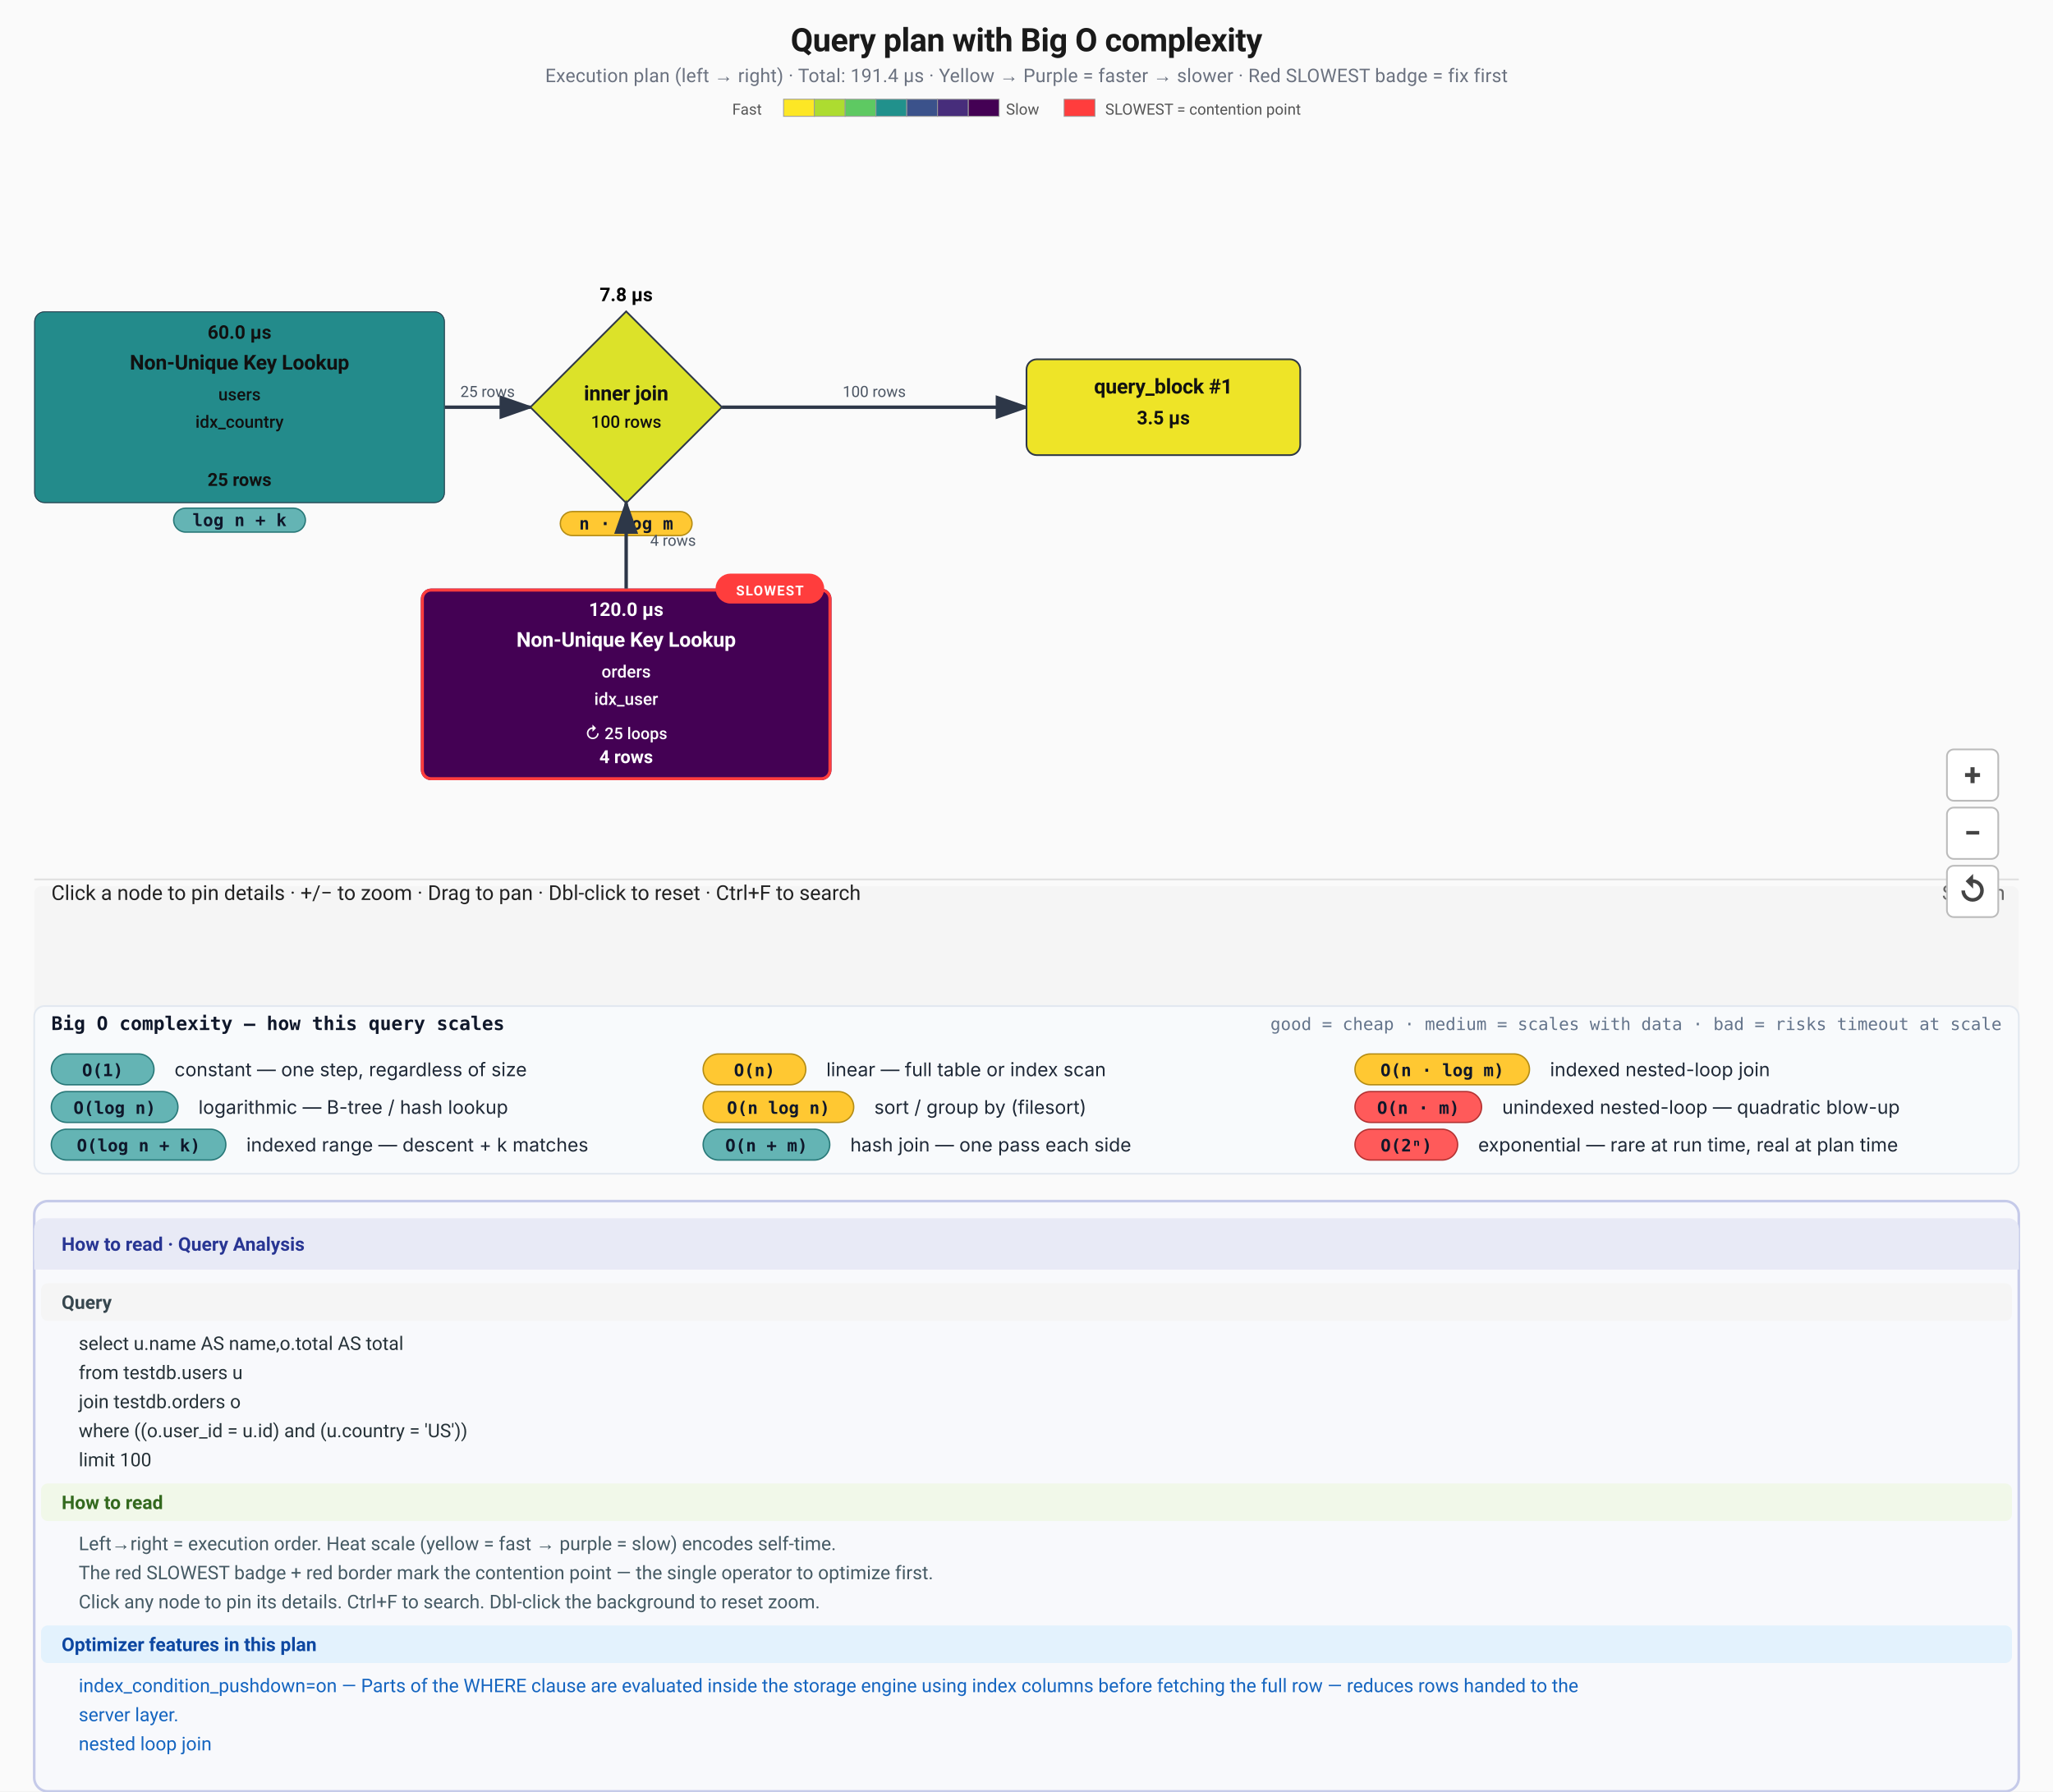
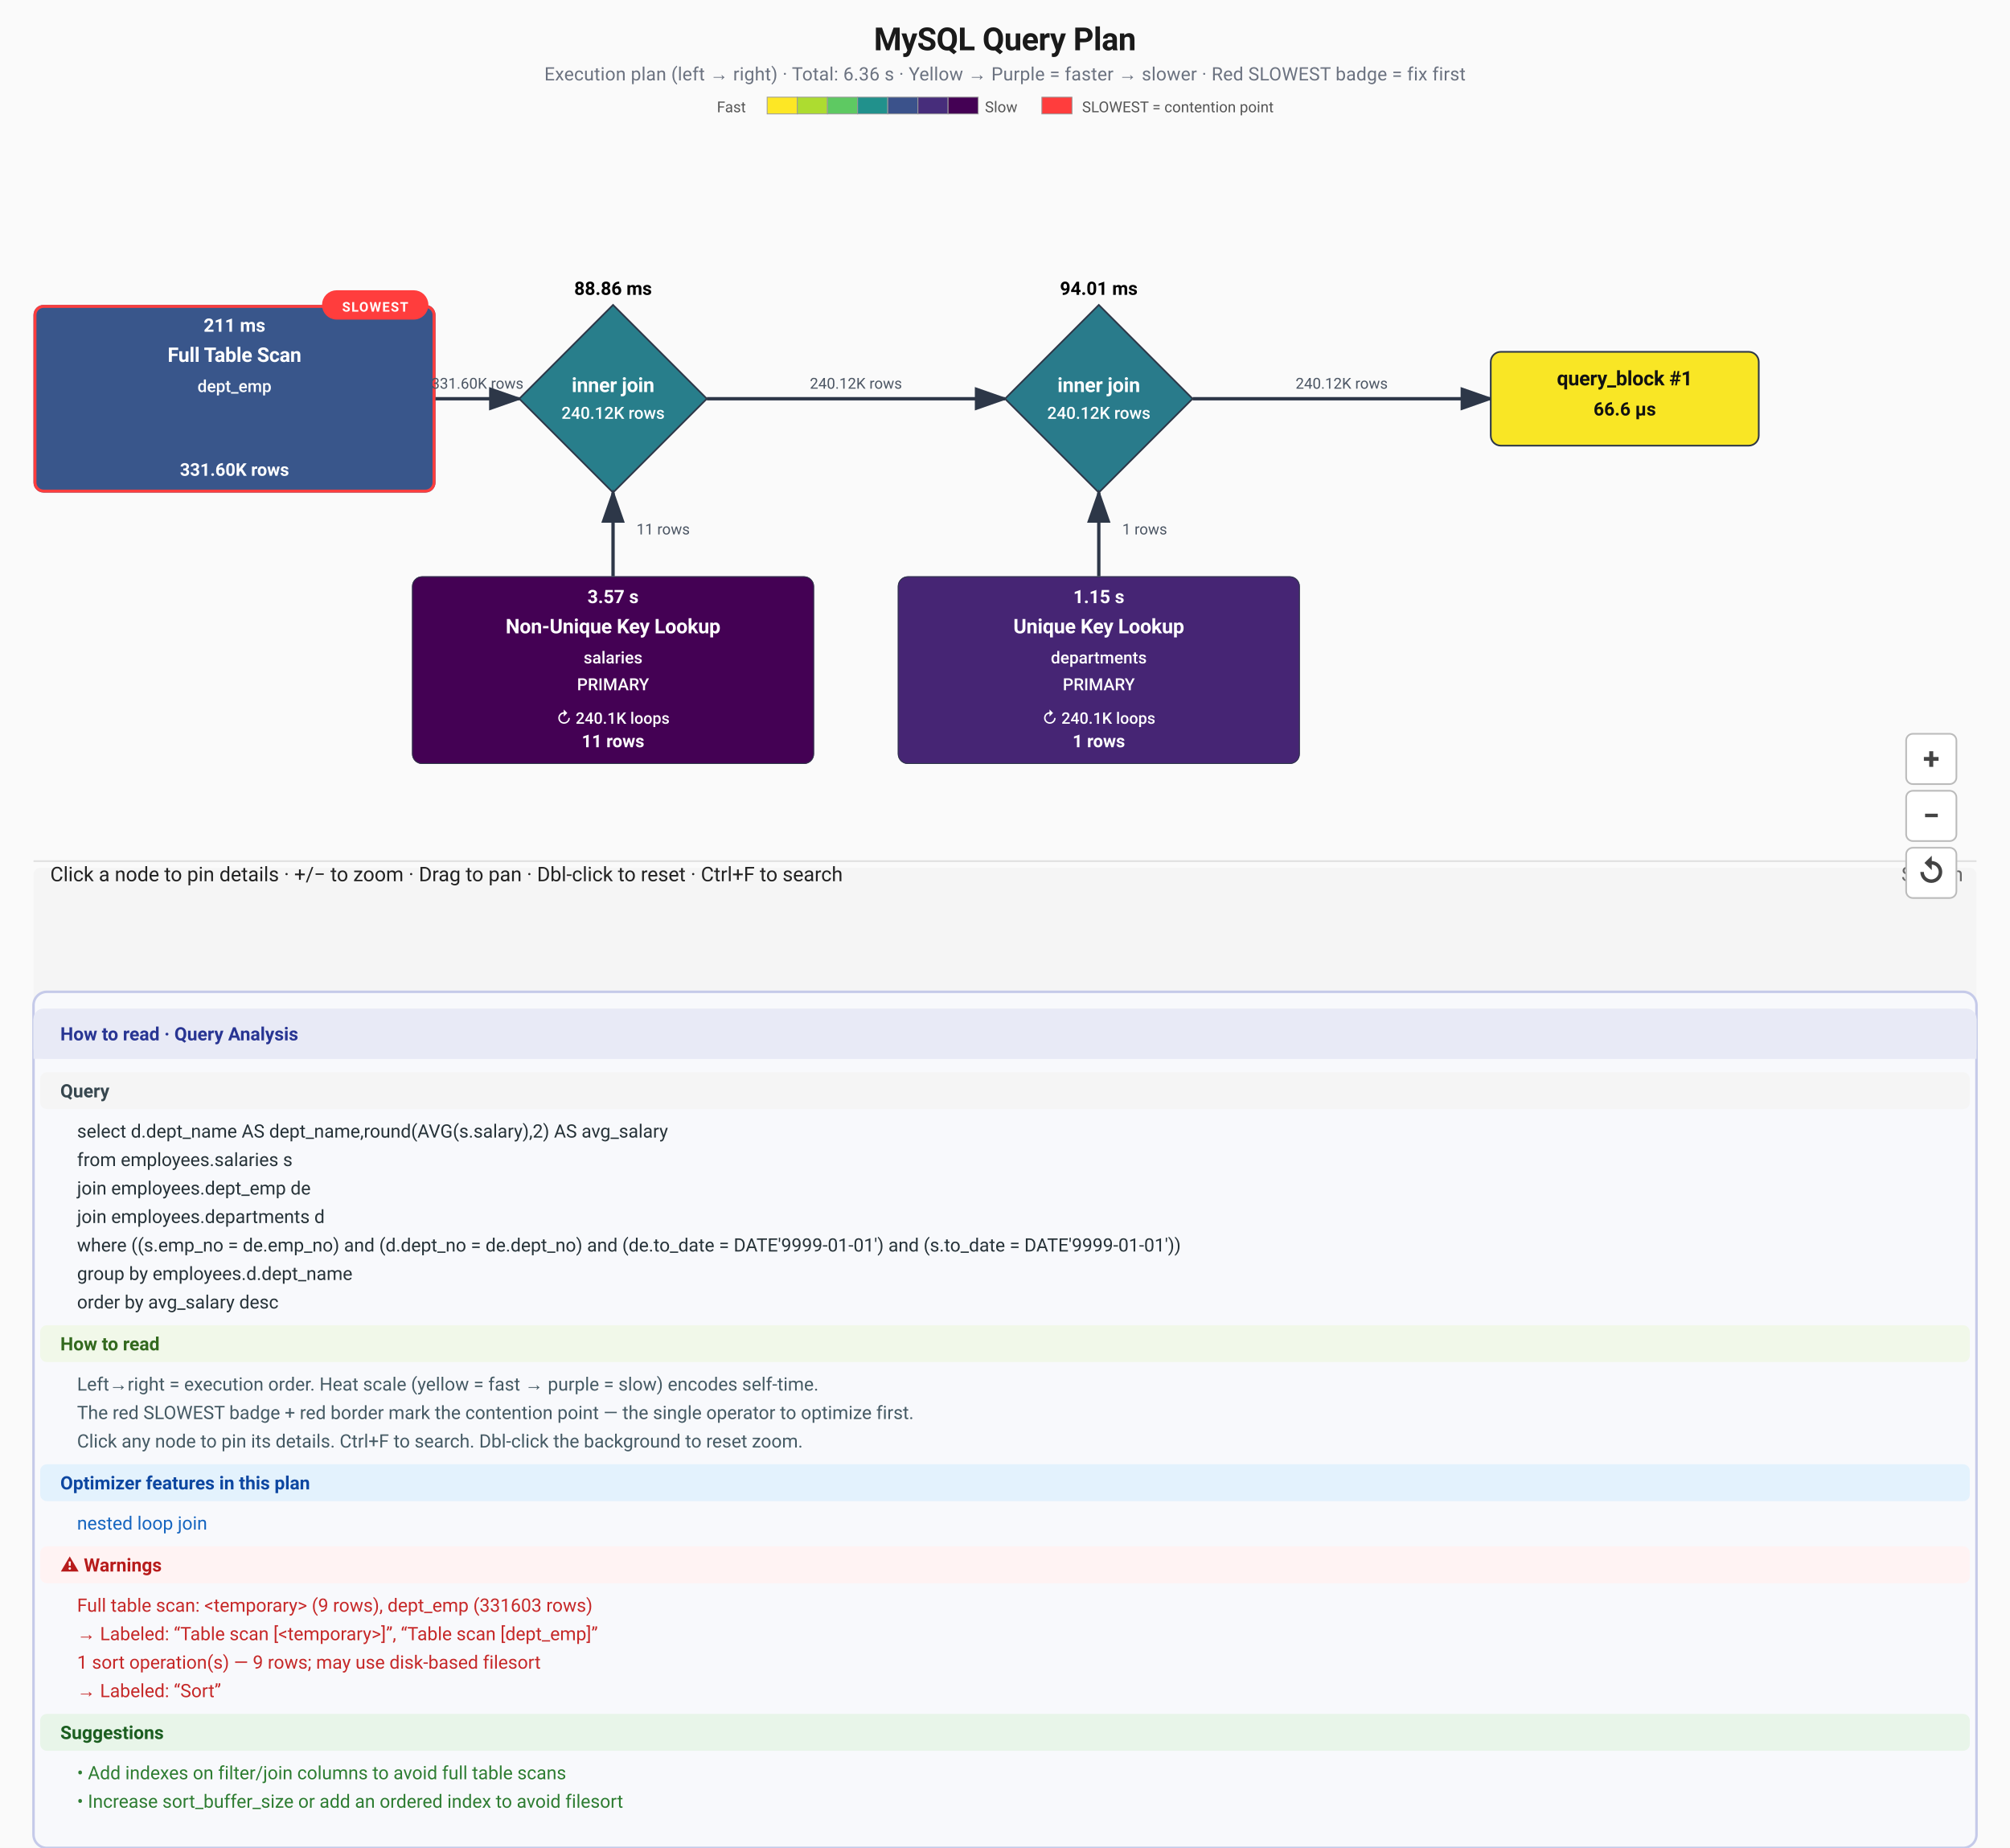
- <svg xmlns="http://www.w3.org/2000/svg" version="1.1" width="1200" height="1047" viewBox="0 0 1200 1047" style="max-width: 100%; height: auto;">
+ <svg xmlns="http://www.w3.org/2000/svg" version="1.1" width="1200" height="1103" viewBox="0 0 1200 1103" style="max-width: 100%; height: auto;">
  <defs>
    <marker id="arrowhead" markerWidth="10" markerHeight="7" refX="9" refY="3.5" orient="auto">
      <polygon points="0 0, 10 3.5, 0 7" fill="#2d3748" />
    </marker>
    <clipPath id="diagram-clip">
      <rect x="0" y="0" width="1200" height="584" />
    </clipPath>
  </defs>
  <style>
  text { font-family: -apple-system, BlinkMacSystemFont, "Segoe UI", Roboto, "Helvetica Neue", Arial, sans-serif; font-size: 11px; -webkit-font-smoothing: antialiased; }
  .title { font-size: 19px; font-weight: 650; letter-spacing: -0.2px; fill: #1a1a1a; }
  .subtitle { font-size: 11px; fill: #6b7280; letter-spacing: 0.1px; }
  .cost { font-size: 11px; font-weight: 600; }
  .node-label { font-weight: 700; font-size: 12px; letter-spacing: -0.1px; }
  .node-sublabel { font-size: 10px; font-weight: 500; }
  .row-count { font-size: 10.5px; font-weight: 600; }
  .arrow-label { font-size: 9px; fill: #4b5563; }
  .legend-label { font-size: 9px; fill: #555; }
  .diagram-node { cursor: pointer; }
  .diagram-node:hover rect, .diagram-node:hover polygon { stroke-width: 2.5; }
  .badge-covering { font-size: 8px; fill: #1b5e20; font-weight: bold; }
-   .complexity-chip { pointer-events: none; }
-   .complexity-chip-text { font-size: 10px; font-weight: 700; fill: #0f172a; letter-spacing: 0.1px; font-family: ui-monospace, SFMono-Regular, Menlo, Monaco, Consolas, monospace; }
  .loops-line { font-size: 9.5px; font-weight: 500; }
  .details-line { font-size: 12px; fill: #222; user-select: text; -webkit-user-select: text; cursor: text; }
  .details-line.dim { fill: #999; }
  #search { font-size: 12px; fill: #666; cursor: pointer; }
  #search:hover { fill: #000; }
  .diagram-node.dim { opacity: 0.25; }
  .diagram-node.hotspot rect, .diagram-node.hotspot polygon { stroke: #ff3d3d; stroke-width: 3.5; }
  .diagram-node.pinned rect, .diagram-node.pinned polygon { stroke: #e600e6 !important; stroke-width: 3; }
  .hotspot-badge rect { fill: #ff3d3d; }
  .hotspot-badge text { fill: #fff; font-size: 8px; font-weight: 700; letter-spacing: 0.6px; }
  .zoom-controls { cursor: pointer; }
  .zoom-btn rect { fill: #fff; stroke: #bbb; stroke-width: 1; rx: 4; }
  .zoom-btn:hover rect { fill: #f0f0f0; stroke: #888; }
  .zoom-btn text { font-size: 18px; font-weight: bold; fill: #444; user-select: none; pointer-events: none; }
  .zoom-btn:hover text { fill: #111; }
</style>
  <rect width="100%" height="100%" fill="#fafafa" />
-   <text x="600.0" y="30" text-anchor="middle" class="title">Query plan with Big O complexity</text>
-   <text x="600.0" y="48" text-anchor="middle" class="subtitle">Execution plan (left → right)  ·  Total: 191.4 µs  ·  Yellow → Purple = faster → slower  ·  Red SLOWEST badge = fix first</text>
+   <text x="600.0" y="30" text-anchor="middle" class="title">MySQL Query Plan</text>
+   <text x="600.0" y="48" text-anchor="middle" class="subtitle">Execution plan (left → right)  ·  Total: 6.36 s  ·  Yellow → Purple = faster → slower  ·  Red SLOWEST badge = fix first</text>
  <g id="diagram-legend">
    <text x="428.0" y="67" class="legend-label">Fast</text>
    <rect x="458.0" y="58" width="18" height="10" fill="#fde725" stroke="#999" stroke-width="0.5" />
    <rect x="476.0" y="58" width="18" height="10" fill="#addc30" stroke="#999" stroke-width="0.5" />
    <rect x="494.0" y="58" width="18" height="10" fill="#5ec962" stroke="#999" stroke-width="0.5" />
    <rect x="512.0" y="58" width="18" height="10" fill="#21918c" stroke="#999" stroke-width="0.5" />
    <rect x="530.0" y="58" width="18" height="10" fill="#3b528b" stroke="#999" stroke-width="0.5" />
    <rect x="548.0" y="58" width="18" height="10" fill="#472d7b" stroke="#999" stroke-width="0.5" />
    <rect x="566.0" y="58" width="18" height="10" fill="#440154" stroke="#999" stroke-width="0.5" />
    <text x="588.0" y="67" class="legend-label">Slow</text>
    <rect x="622.0" y="58" width="18" height="10" fill="#ff3d3d" stroke="#999" stroke-width="0.5" />
    <text x="646.0" y="67" class="legend-label">SLOWEST = contention point</text>
  </g>
  <line x1="20" y1="514" x2="1180" y2="514" stroke="#e0e0e0" stroke-width="1" />
  <rect x="20" y="518" width="1160" height="112" fill="#f5f5f5" rx="4" />
  <text id="search" x="1172" y="526" text-anchor="end">Search</text>
  <text id="details-l0" x="30" y="526" text-anchor="start" class="details-line">Click a node to pin details  ·  +/− to zoom  ·  Drag to pan  ·  Dbl-click to reset  ·  Ctrl+F to search</text>
  <text id="details-l1" x="30" y="542" text-anchor="start" class="details-line" />
  <text id="details-l2" x="30" y="558" text-anchor="start" class="details-line" />
  <text id="details-l3" x="30" y="574" text-anchor="start" class="details-line" />
  <text id="details-l4" x="30" y="590" text-anchor="start" class="details-line" />
  <text id="details-l5" x="30" y="606" text-anchor="start" class="details-line" />
  <g id="diagram-content" clip-path="url(#diagram-clip)">
-     <g class="diagram-node" data-info="Index lookup on u using idx_country (country='US'), with index conditi…  ·  Total: 60.0 µs  ·  Cost: 70.50  ·  Rows: 25  ·  Loops: 1  ·  Table: users  ·  Index: idx_country  ·  Est.rows: 600  ·  Covering: no  ·  Complexity: O(log n + k)  ·  Index lookup (ref): one B+tree descent then a sequential walk over k matching index entries. k = matching rows for th…" data-teach-index="1">
+     <g class="diagram-node hotspot" data-info="Table scan on de  ·  Total: 211 ms  ·  Cost: 33298.55  ·  Rows: 331.60K  ·  Loops: 1  ·  Table: dept_emp  ·  Est.rows: 331143  ·  ⚠ In Query Analysis: Full table scan: &lt;temporary&gt; (9 rows), dept_emp (331603 rows)" data-analysis-msg="Full table scan: &lt;temporary&gt; (9 rows), dept_emp (331603 rows)" data-teach-index="5">
      <defs>
        <clipPath id="clipbox-0">
          <rect x="20" y="182" width="240" height="112" rx="6" ry="6" />
        </clipPath>
      </defs>
      <g clip-path="url(#clipbox-0)">
-         <rect x="20" y="182" width="240" height="112" fill="#238b8b" stroke="#2d3748" stroke-width="1" rx="6" ry="6" />
-         <text x="140.0" y="198" text-anchor="middle" class="cost" fill="#111111">60.0 µs</text>
-         <text x="140.0" y="216" text-anchor="middle" class="node-label" fill="#111111">Non-Unique Key Lookup</text>
-         <text x="140.0" y="234" text-anchor="middle" class="node-sublabel" fill="#111111">users</text>
-         <text x="140.0" y="250" text-anchor="middle" class="node-sublabel" fill="#111111">idx_country</text>
-         <text x="140.0" y="284" text-anchor="middle" class="row-count" fill="#111111">25 rows</text>
+         <rect x="20" y="182" width="240" height="112" fill="#39568b" stroke="#2d3748" stroke-width="1" rx="6" ry="6" />
+         <text x="140.0" y="198" text-anchor="middle" class="cost" fill="#ffffff">211 ms</text>
+         <text x="140.0" y="216" text-anchor="middle" class="node-label" fill="#ffffff">Full Table Scan</text>
+         <text x="140.0" y="234" text-anchor="middle" class="node-sublabel" fill="#ffffff">dept_emp</text>
+         <text x="140.0" y="284" text-anchor="middle" class="row-count" fill="#ffffff">331.60K rows</text>
      </g>
-       <g class="complexity-chip" data-big-o="O(log n + k)">
-         <rect x="101.5" y="297.0" width="77" height="14" rx="7" ry="7" fill="rgb(100,180,180)" stroke="rgb(40,120,120)" stroke-width="0.8" />
-         <text x="140.0" y="307.5" text-anchor="middle" class="complexity-chip-text">log n + k</text>
+       <g class="hotspot-badge">
+         <rect x="194" y="175.0" width="60" height="14" rx="7" ry="7" />
+         <text x="224.0" y="186.0" text-anchor="middle">SLOWEST</text>
      </g>
    </g>
    <line x1="260" y1="238.0" x2="310" y2="238.0" stroke="#2d3748" stroke-width="2" marker-end="url(#arrowhead)" />
-     <text x="285.0" y="232.0" text-anchor="middle" class="arrow-label">25 rows</text>
-     <g class="diagram-node" data-info="Nested loop inner join  ·  Total: 187.9 µs  ·  Self: 7.8 µs  ·  Cost: 898.88  ·  Rows: 100  ·  Loops: 1  ·  Est.rows: 2367  ·  Complexity: O(n · log m)  ·  Indexed nested loop: each outer row probes the inner table via an index descent." data-teach-index="0">
-       <text x="366" y="176.0" text-anchor="middle" class="cost">7.8 µs</text>
-       <polygon points="366,182.0 422,238.0 366,294.0 310,238.0" fill="#dce229" stroke="#2d3748" stroke-width="1" />
-       <text x="366" y="234.0" text-anchor="middle" class="node-label" fill="#111111">inner join</text>
-       <text x="366" y="250.0" text-anchor="middle" class="node-sublabel" fill="#111111">100 rows</text>
-       <g class="complexity-chip" data-big-o="O(n · log m)">
-         <rect x="327.5" y="299.0" width="77" height="14" rx="7" ry="7" fill="rgb(255,200,50)" stroke="rgb(180,140,20)" stroke-width="0.8" />
-         <text x="366.0" y="309.5" text-anchor="middle" class="complexity-chip-text">n · log m</text>
-       </g>
+     <text x="285.0" y="232.0" text-anchor="middle" class="arrow-label">331.60K rows</text>
+     <g class="diagram-node" data-info="Nested loop inner join  ·  Total: 4.38 s  ·  Self: 88.86 ms  ·  Cost: 49571.30  ·  Rows: 240.12K  ·  Loops: 1  ·  Est.rows: 3311" data-teach-index="3">
+       <text x="366" y="176.0" text-anchor="middle" class="cost">88.86 ms</text>
+       <polygon points="366,182.0 422,238.0 366,294.0 310,238.0" fill="#287e8b" stroke="#2d3748" stroke-width="1" />
+       <text x="366" y="234.0" text-anchor="middle" class="node-label" fill="#ffffff">inner join</text>
+       <text x="366" y="250.0" text-anchor="middle" class="node-sublabel" fill="#ffffff">240.12K rows</text>
    </g>
-     <g class="diagram-node hotspot" data-info="Ran 25 times (e.g. inner side of nested loop).  ·  —  ·  Index lookup on o using idx_user (user_id=u.id)  ·  Total: 120.0 µs  ·  Cost: 0.99  ·  Rows: 4  ·  Loops: 25  ·  Table: orders  ·  Index: idx_user  ·  Est.rows: 4  ·  Covering: no  ·  Complexity: O(log n + k)  ·  Index lookup (ref): one B+tree descent then a sequential walk over k matching index entries. k = matching rows for th…" data-teach-index="2">
+     <g class="diagram-node" data-info="Ran 240.1K times (e.g. inner side of nested loop).  ·  —  ·  Index lookup on s using PRIMARY (emp_no=de.emp_no)  ·  Total: 3.57 s  ·  Cost: 0.39  ·  Rows: 11  ·  Loops: 240124  ·  Table: salaries  ·  Index: PRIMARY  ·  Est.rows: 1  ·  Covering: no" data-teach-index="7">
      <defs>
        <clipPath id="clipbox-1">
          <rect x="246.0" y="344" width="240" height="112" rx="6" ry="6" />
        </clipPath>
      </defs>
      <g clip-path="url(#clipbox-1)">
        <rect x="246.0" y="344" width="240" height="112" fill="#440154" stroke="#2d3748" stroke-width="1" rx="6" ry="6" />
-         <text x="366.0" y="360" text-anchor="middle" class="cost" fill="#ffffff">120.0 µs</text>
+         <text x="366.0" y="360" text-anchor="middle" class="cost" fill="#ffffff">3.57 s</text>
        <text x="366.0" y="378" text-anchor="middle" class="node-label" fill="#ffffff">Non-Unique Key Lookup</text>
-         <text x="366.0" y="396" text-anchor="middle" class="node-sublabel" fill="#ffffff">orders</text>
-         <text x="366.0" y="412" text-anchor="middle" class="node-sublabel" fill="#ffffff">idx_user</text>
-         <text x="366.0" y="432" text-anchor="middle" class="loops-line" fill="#ffffff">↻ 25 loops</text>
-         <text x="366.0" y="446" text-anchor="middle" class="row-count" fill="#ffffff">4 rows</text>
-       </g>
-       <g class="hotspot-badge">
-         <rect x="420.0" y="337.0" width="60" height="14" rx="7" ry="7" />
-         <text x="450.0" y="348.0" text-anchor="middle">SLOWEST</text>
+         <text x="366.0" y="396" text-anchor="middle" class="node-sublabel" fill="#ffffff">salaries</text>
+         <text x="366.0" y="412" text-anchor="middle" class="node-sublabel" fill="#ffffff">PRIMARY</text>
+         <text x="366.0" y="432" text-anchor="middle" class="loops-line" fill="#ffffff">↻ 240.1K loops</text>
+         <text x="366.0" y="446" text-anchor="middle" class="row-count" fill="#ffffff">11 rows</text>
      </g>
    </g>
    <line x1="366" y1="344" x2="366" y2="294.0" stroke="#2d3748" stroke-width="2" marker-end="url(#arrowhead)" />
-     <text x="380" y="319.0" text-anchor="start" class="arrow-label">4 rows</text>
+     <text x="380" y="319.0" text-anchor="start" class="arrow-label">11 rows</text>
    <line x1="422" y1="238.0" x2="600" y2="238.0" stroke="#2d3748" stroke-width="2" marker-end="url(#arrowhead)" />
-     <text x="511.0" y="232.0" text-anchor="middle" class="arrow-label">100 rows</text>
-     <g class="diagram-node" data-info="Total: 191.4 µs | Cost: 898.88">
-       <rect x="600" y="210.0" width="160" height="56" fill="#eee427" stroke="#2d3748" stroke-width="1" rx="6" />
-       <text x="680.0" y="230.0" text-anchor="middle" class="node-label" fill="#111111">query_block #1</text>
-       <text x="680.0" y="248.0" text-anchor="middle" class="cost" fill="#111111">3.5 µs</text>
+     <text x="511.0" y="232.0" text-anchor="middle" class="arrow-label">240.12K rows</text>
+     <g class="diagram-node" data-info="Nested loop inner join  ·  Total: 5.62 s  ·  Self: 94.01 ms  ·  Cost: 53213.88  ·  Rows: 240.12K  ·  Loops: 1  ·  Est.rows: 3311" data-teach-index="3">
+       <text x="656" y="176.0" text-anchor="middle" class="cost">94.01 ms</text>
+       <polygon points="656,182.0 712,238.0 656,294.0 600,238.0" fill="#297b8b" stroke="#2d3748" stroke-width="1" />
+       <text x="656" y="234.0" text-anchor="middle" class="node-label" fill="#ffffff">inner join</text>
+       <text x="656" y="250.0" text-anchor="middle" class="node-sublabel" fill="#ffffff">240.12K rows</text>
+     </g>
+     <g class="diagram-node" data-info="Ran 240.1K times (e.g. inner side of nested loop).  ·  —  ·  Single-row index lookup on d using PRIMARY (dept_no=de.dept_no)  ·  Total: 1.15 s  ·  Cost: 1.00  ·  Rows: 1  ·  Loops: 240124  ·  Table: departments  ·  Index: PRIMARY  ·  Est.rows: 1  ·  Covering: no" data-teach-index="8">
+       <defs>
+         <clipPath id="clipbox-2">
+           <rect x="536.0" y="344" width="240" height="112" rx="6" ry="6" />
+         </clipPath>
+       </defs>
+       <g clip-path="url(#clipbox-2)">
+         <rect x="536.0" y="344" width="240" height="112" fill="#462574" stroke="#2d3748" stroke-width="1" rx="6" ry="6" />
+         <text x="656.0" y="360" text-anchor="middle" class="cost" fill="#ffffff">1.15 s</text>
+         <text x="656.0" y="378" text-anchor="middle" class="node-label" fill="#ffffff">Unique Key Lookup</text>
+         <text x="656.0" y="396" text-anchor="middle" class="node-sublabel" fill="#ffffff">departments</text>
+         <text x="656.0" y="412" text-anchor="middle" class="node-sublabel" fill="#ffffff">PRIMARY</text>
+         <text x="656.0" y="432" text-anchor="middle" class="loops-line" fill="#ffffff">↻ 240.1K loops</text>
+         <text x="656.0" y="446" text-anchor="middle" class="row-count" fill="#ffffff">1 rows</text>
+       </g>
+     </g>
+     <line x1="656" y1="344" x2="656" y2="294.0" stroke="#2d3748" stroke-width="2" marker-end="url(#arrowhead)" />
+     <text x="670" y="319.0" text-anchor="start" class="arrow-label">1 rows</text>
+     <line x1="712" y1="238.0" x2="890" y2="238.0" stroke="#2d3748" stroke-width="2" marker-end="url(#arrowhead)" />
+     <text x="801.0" y="232.0" text-anchor="middle" class="arrow-label">240.12K rows</text>
+     <g class="diagram-node" data-info="Total: 6.36 s">
+       <rect x="890" y="210.0" width="160" height="56" fill="#f9e625" stroke="#2d3748" stroke-width="1" rx="6" />
+       <text x="970.0" y="230.0" text-anchor="middle" class="node-label" fill="#111111">query_block #1</text>
+       <text x="970.0" y="248.0" text-anchor="middle" class="cost" fill="#111111">66.6 µs</text>
    </g>
  </g>
  <g class="zoom-controls">
    <g class="zoom-btn" id="zoom-in">
      <rect x="1138" y="438" width="30" height="30" />
      <text x="1153.0" y="459.0" text-anchor="middle">+</text>
    </g>
    <g class="zoom-btn" id="zoom-out">
      <rect x="1138" y="472" width="30" height="30" />
      <text x="1153.0" y="493.0" text-anchor="middle">−</text>
    </g>
    <g class="zoom-btn" id="zoom-reset">
      <rect x="1138" y="506" width="30" height="30" />
      <text x="1153.0" y="527.0" text-anchor="middle">↺</text>
    </g>
  </g>
-   <g class="complexity-legend" aria-label="Big O complexity legend">
-     <rect x="20" y="588" width="1160" height="98" rx="6" ry="6" fill="#f8fafc" stroke="#e2e8f0" stroke-width="1" />
-     <text x="30" y="602" style="font: 600 11px ui-monospace, SFMono-Regular, Menlo, monospace; fill:#0f172a;">Big O complexity — how this query scales</text>
-     <text x="1170" y="602" text-anchor="end" style="font: 10px ui-monospace, Menlo, monospace; fill:#64748b;">good = cheap  ·  medium = scales with data  ·  bad = risks timeout at scale</text>
-     <rect x="30" y="616" width="60" height="18" rx="9" ry="9" fill="rgb(100,180,180)" stroke="rgb(40,120,120)" stroke-width="0.8" />
-     <text x="60.0" y="629" text-anchor="middle" style="font: 700 10px ui-monospace, Menlo, monospace; fill:#0f172a;">O(1)</text>
-     <text x="102" y="629" style="font: 11px ui-sans-serif, -apple-system, BlinkMacSystemFont, 'Segoe UI', sans-serif; fill:#1f2937;">constant — one step, regardless of size</text>
-     <rect x="30" y="638" width="74" height="18" rx="9" ry="9" fill="rgb(100,180,180)" stroke="rgb(40,120,120)" stroke-width="0.8" />
-     <text x="67.0" y="651" text-anchor="middle" style="font: 700 10px ui-monospace, Menlo, monospace; fill:#0f172a;">O(log n)</text>
-     <text x="116" y="651" style="font: 11px ui-sans-serif, -apple-system, BlinkMacSystemFont, 'Segoe UI', sans-serif; fill:#1f2937;">logarithmic — B-tree / hash lookup</text>
-     <rect x="30" y="660" width="102" height="18" rx="9" ry="9" fill="rgb(100,180,180)" stroke="rgb(40,120,120)" stroke-width="0.8" />
-     <text x="81.0" y="673" text-anchor="middle" style="font: 700 10px ui-monospace, Menlo, monospace; fill:#0f172a;">O(log n + k)</text>
-     <text x="144" y="673" style="font: 11px ui-sans-serif, -apple-system, BlinkMacSystemFont, 'Segoe UI', sans-serif; fill:#1f2937;">indexed range — descent + k matches</text>
-     <rect x="411" y="616" width="60" height="18" rx="9" ry="9" fill="rgb(255,200,50)" stroke="rgb(180,140,20)" stroke-width="0.8" />
-     <text x="441.0" y="629" text-anchor="middle" style="font: 700 10px ui-monospace, Menlo, monospace; fill:#0f172a;">O(n)</text>
-     <text x="483" y="629" style="font: 11px ui-sans-serif, -apple-system, BlinkMacSystemFont, 'Segoe UI', sans-serif; fill:#1f2937;">linear — full table or index scan</text>
-     <rect x="411" y="638" width="88" height="18" rx="9" ry="9" fill="rgb(255,200,50)" stroke="rgb(180,140,20)" stroke-width="0.8" />
-     <text x="455.0" y="651" text-anchor="middle" style="font: 700 10px ui-monospace, Menlo, monospace; fill:#0f172a;">O(n log n)</text>
-     <text x="511" y="651" style="font: 11px ui-sans-serif, -apple-system, BlinkMacSystemFont, 'Segoe UI', sans-serif; fill:#1f2937;">sort / group by (filesort)</text>
-     <rect x="411" y="660" width="74" height="18" rx="9" ry="9" fill="rgb(100,180,180)" stroke="rgb(40,120,120)" stroke-width="0.8" />
-     <text x="448.0" y="673" text-anchor="middle" style="font: 700 10px ui-monospace, Menlo, monospace; fill:#0f172a;">O(n + m)</text>
-     <text x="497" y="673" style="font: 11px ui-sans-serif, -apple-system, BlinkMacSystemFont, 'Segoe UI', sans-serif; fill:#1f2937;">hash join — one pass each side</text>
-     <rect x="792" y="616" width="102" height="18" rx="9" ry="9" fill="rgb(255,200,50)" stroke="rgb(180,140,20)" stroke-width="0.8" />
-     <text x="843.0" y="629" text-anchor="middle" style="font: 700 10px ui-monospace, Menlo, monospace; fill:#0f172a;">O(n · log m)</text>
-     <text x="906" y="629" style="font: 11px ui-sans-serif, -apple-system, BlinkMacSystemFont, 'Segoe UI', sans-serif; fill:#1f2937;">indexed nested-loop join</text>
-     <rect x="792" y="638" width="74" height="18" rx="9" ry="9" fill="rgb(255,90,90)" stroke="rgb(180,50,50)" stroke-width="0.8" />
-     <text x="829.0" y="651" text-anchor="middle" style="font: 700 10px ui-monospace, Menlo, monospace; fill:#0f172a;">O(n · m)</text>
-     <text x="878" y="651" style="font: 11px ui-sans-serif, -apple-system, BlinkMacSystemFont, 'Segoe UI', sans-serif; fill:#1f2937;">unindexed nested-loop — quadratic blow-up</text>
-     <rect x="792" y="660" width="60" height="18" rx="9" ry="9" fill="rgb(255,90,90)" stroke="rgb(180,50,50)" stroke-width="0.8" />
-     <text x="822.0" y="673" text-anchor="middle" style="font: 700 10px ui-monospace, Menlo, monospace; fill:#0f172a;">O(2ⁿ)</text>
-     <text x="864" y="673" style="font: 11px ui-sans-serif, -apple-system, BlinkMacSystemFont, 'Segoe UI', sans-serif; fill:#1f2937;">exponential — rare at run time, real at plan time</text>
-   </g>
-   <rect x="20" y="702" width="1160" height="345" fill="#f8f9fc" stroke="#c5cae9" stroke-width="1.5" rx="8" />
-   <rect x="20" y="712" width="1160" height="30" fill="#e8eaf6" rx="6" />
-   <rect x="20" y="718" width="1160" height="24" fill="#e8eaf6" />
-   <text x="36" y="731" font-family="Arial,sans-serif" font-size="13" font-weight="bold" fill="#283593">How to read · Query Analysis</text>
-   <rect x="24" y="750" width="1152" height="22" fill="#f5f5f5" rx="4" />
-   <text x="36" y="765" font-family="Arial,sans-serif" font-size="11" font-weight="bold" fill="#37474f">Query</text>
-   <text x="46" y="789" font-family="Courier New,Courier,monospace" font-size="11" fill="#263238">select u.name AS name,o.total AS total</text>
-   <text x="46" y="806" font-family="Courier New,Courier,monospace" font-size="11" fill="#263238">from testdb.users u</text>
-   <text x="46" y="823" font-family="Courier New,Courier,monospace" font-size="11" fill="#263238">  join testdb.orders o</text>
-   <text x="46" y="840" font-family="Courier New,Courier,monospace" font-size="11" fill="#263238">where ((o.user_id = u.id) and (u.country = 'US'))</text>
-   <text x="46" y="857" font-family="Courier New,Courier,monospace" font-size="11" fill="#263238">limit 100</text>
-   <rect x="24" y="867" width="1152" height="22" fill="#f1f8e9" rx="4" />
-   <text x="36" y="882" font-family="Arial,sans-serif" font-size="11" font-weight="bold" fill="#33691e">How to read</text>
-   <text x="46" y="906" font-family="Arial,sans-serif" font-size="11" fill="#455a64">Left→right = execution order. Heat scale (yellow = fast → purple = slow) encodes self-time.</text>
-   <text x="46" y="923" font-family="Arial,sans-serif" font-size="11" fill="#455a64">The red SLOWEST badge + red border mark the contention point — the single operator to optimize first.</text>
-   <text x="46" y="940" font-family="Arial,sans-serif" font-size="11" fill="#455a64">Click any node to pin its details. Ctrl+F to search. Dbl-click the background to reset zoom.</text>
-   <rect x="24" y="950" width="1152" height="22" fill="#e3f2fd" rx="4" />
-   <text x="36" y="965" font-family="Arial,sans-serif" font-size="11" font-weight="bold" fill="#0d47a1">Optimizer features in this plan</text>
-   <text x="46" y="989" font-family="Arial,sans-serif" font-size="11" fill="#1565c0">index_condition_pushdown=on — Parts of the WHERE clause are evaluated inside the storage engine using index columns before fetching the full row — reduces rows handed to the</text>
-   <text x="46" y="1006" font-family="Arial,sans-serif" font-size="11" fill="#1565c0">server layer.</text>
-   <text x="46" y="1023" font-family="Arial,sans-serif" font-size="11" fill="#1565c0">nested loop join</text>
+   <rect x="20" y="592" width="1160" height="511" fill="#f8f9fc" stroke="#c5cae9" stroke-width="1.5" rx="8" />
+   <rect x="20" y="602" width="1160" height="30" fill="#e8eaf6" rx="6" />
+   <rect x="20" y="608" width="1160" height="24" fill="#e8eaf6" />
+   <text x="36" y="621" font-family="Arial,sans-serif" font-size="13" font-weight="bold" fill="#283593">How to read · Query Analysis</text>
+   <rect x="24" y="640" width="1152" height="22" fill="#f5f5f5" rx="4" />
+   <text x="36" y="655" font-family="Arial,sans-serif" font-size="11" font-weight="bold" fill="#37474f">Query</text>
+   <text x="46" y="679" font-family="Courier New,Courier,monospace" font-size="11" fill="#263238">select d.dept_name AS dept_name,round(AVG(s.salary),2) AS avg_salary</text>
+   <text x="46" y="696" font-family="Courier New,Courier,monospace" font-size="11" fill="#263238">from employees.salaries s</text>
+   <text x="46" y="713" font-family="Courier New,Courier,monospace" font-size="11" fill="#263238">  join employees.dept_emp de</text>
+   <text x="46" y="730" font-family="Courier New,Courier,monospace" font-size="11" fill="#263238">  join employees.departments d</text>
+   <text x="46" y="747" font-family="Courier New,Courier,monospace" font-size="11" fill="#263238">where ((s.emp_no = de.emp_no) and (d.dept_no = de.dept_no) and (de.to_date = DATE'9999-01-01') and (s.to_date = DATE'9999-01-01'))</text>
+   <text x="46" y="764" font-family="Courier New,Courier,monospace" font-size="11" fill="#263238">group by employees.d.dept_name</text>
+   <text x="46" y="781" font-family="Courier New,Courier,monospace" font-size="11" fill="#263238">order by avg_salary desc</text>
+   <rect x="24" y="791" width="1152" height="22" fill="#f1f8e9" rx="4" />
+   <text x="36" y="806" font-family="Arial,sans-serif" font-size="11" font-weight="bold" fill="#33691e">How to read</text>
+   <text x="46" y="830" font-family="Arial,sans-serif" font-size="11" fill="#455a64">Left→right = execution order. Heat scale (yellow = fast → purple = slow) encodes self-time.</text>
+   <text x="46" y="847" font-family="Arial,sans-serif" font-size="11" fill="#455a64">The red SLOWEST badge + red border mark the contention point — the single operator to optimize first.</text>
+   <text x="46" y="864" font-family="Arial,sans-serif" font-size="11" fill="#455a64">Click any node to pin its details. Ctrl+F to search. Dbl-click the background to reset zoom.</text>
+   <rect x="24" y="874" width="1152" height="22" fill="#e3f2fd" rx="4" />
+   <text x="36" y="889" font-family="Arial,sans-serif" font-size="11" font-weight="bold" fill="#0d47a1">Optimizer features in this plan</text>
+   <text x="46" y="913" font-family="Arial,sans-serif" font-size="11" fill="#1565c0">nested loop join</text>
+   <rect x="24" y="923" width="1152" height="22" fill="#fff3f3" rx="4" />
+   <text x="36" y="938" font-family="Arial,sans-serif" font-size="11" font-weight="bold" fill="#b71c1c">⚠  Warnings</text>
+   <text x="46" y="962" font-family="Arial,sans-serif" font-size="11" fill="#c62828">Full table scan: &lt;temporary&gt; (9 rows), dept_emp (331603 rows)</text>
+   <text x="46" y="979" font-family="Arial,sans-serif" font-size="11" fill="#c62828">→ Labeled: “Table scan [&lt;temporary&gt;]”, “Table scan [dept_emp]”</text>
+   <text x="46" y="996" font-family="Arial,sans-serif" font-size="11" fill="#c62828">1 sort operation(s) — 9 rows; may use disk-based filesort</text>
+   <text x="46" y="1013" font-family="Arial,sans-serif" font-size="11" fill="#c62828">→ Labeled: “Sort”</text>
+   <rect x="24" y="1023" width="1152" height="22" fill="#e8f5e9" rx="4" />
+   <text x="36" y="1038" font-family="Arial,sans-serif" font-size="11" font-weight="bold" fill="#1b5e20">Suggestions</text>
+   <text x="46" y="1062" font-family="Arial,sans-serif" font-size="11" fill="#2e7d32">•  Add indexes on filter/join columns to avoid full table scans</text>
+   <text x="46" y="1079" font-family="Arial,sans-serif" font-size="11" fill="#2e7d32">•  Increase sort_buffer_size or add an ordered index to avoid filesort</text>
</svg>
